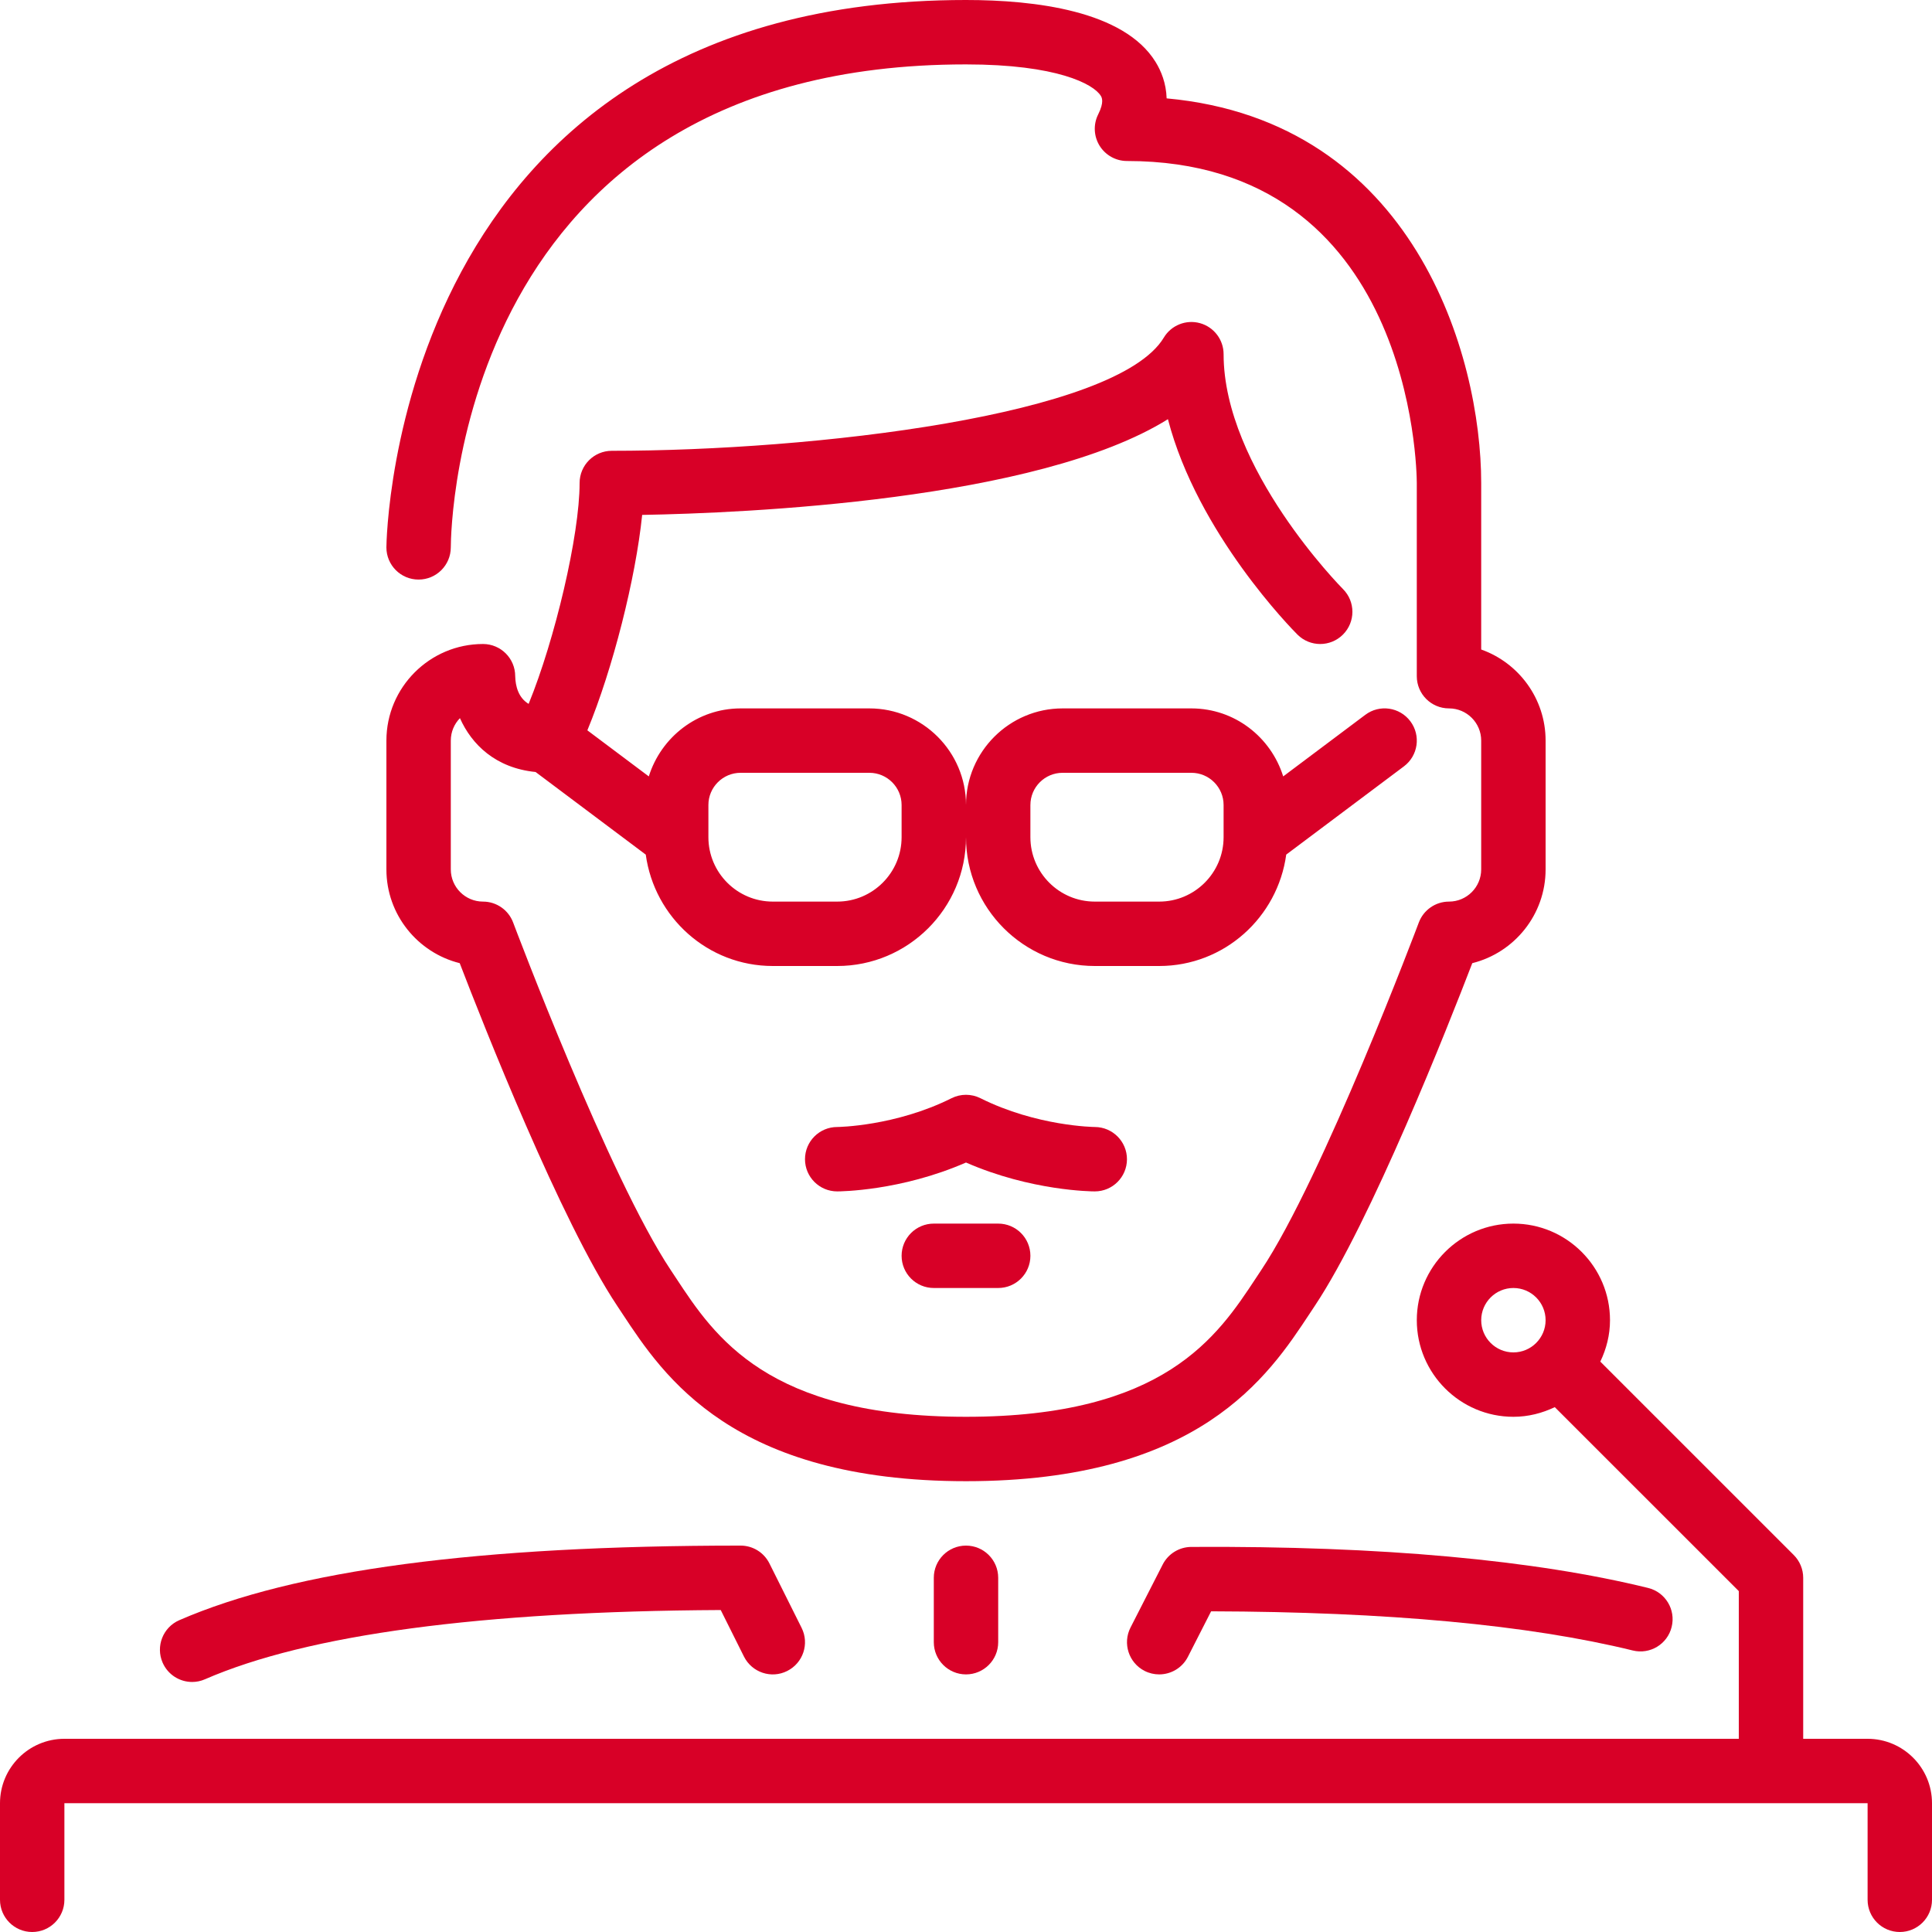
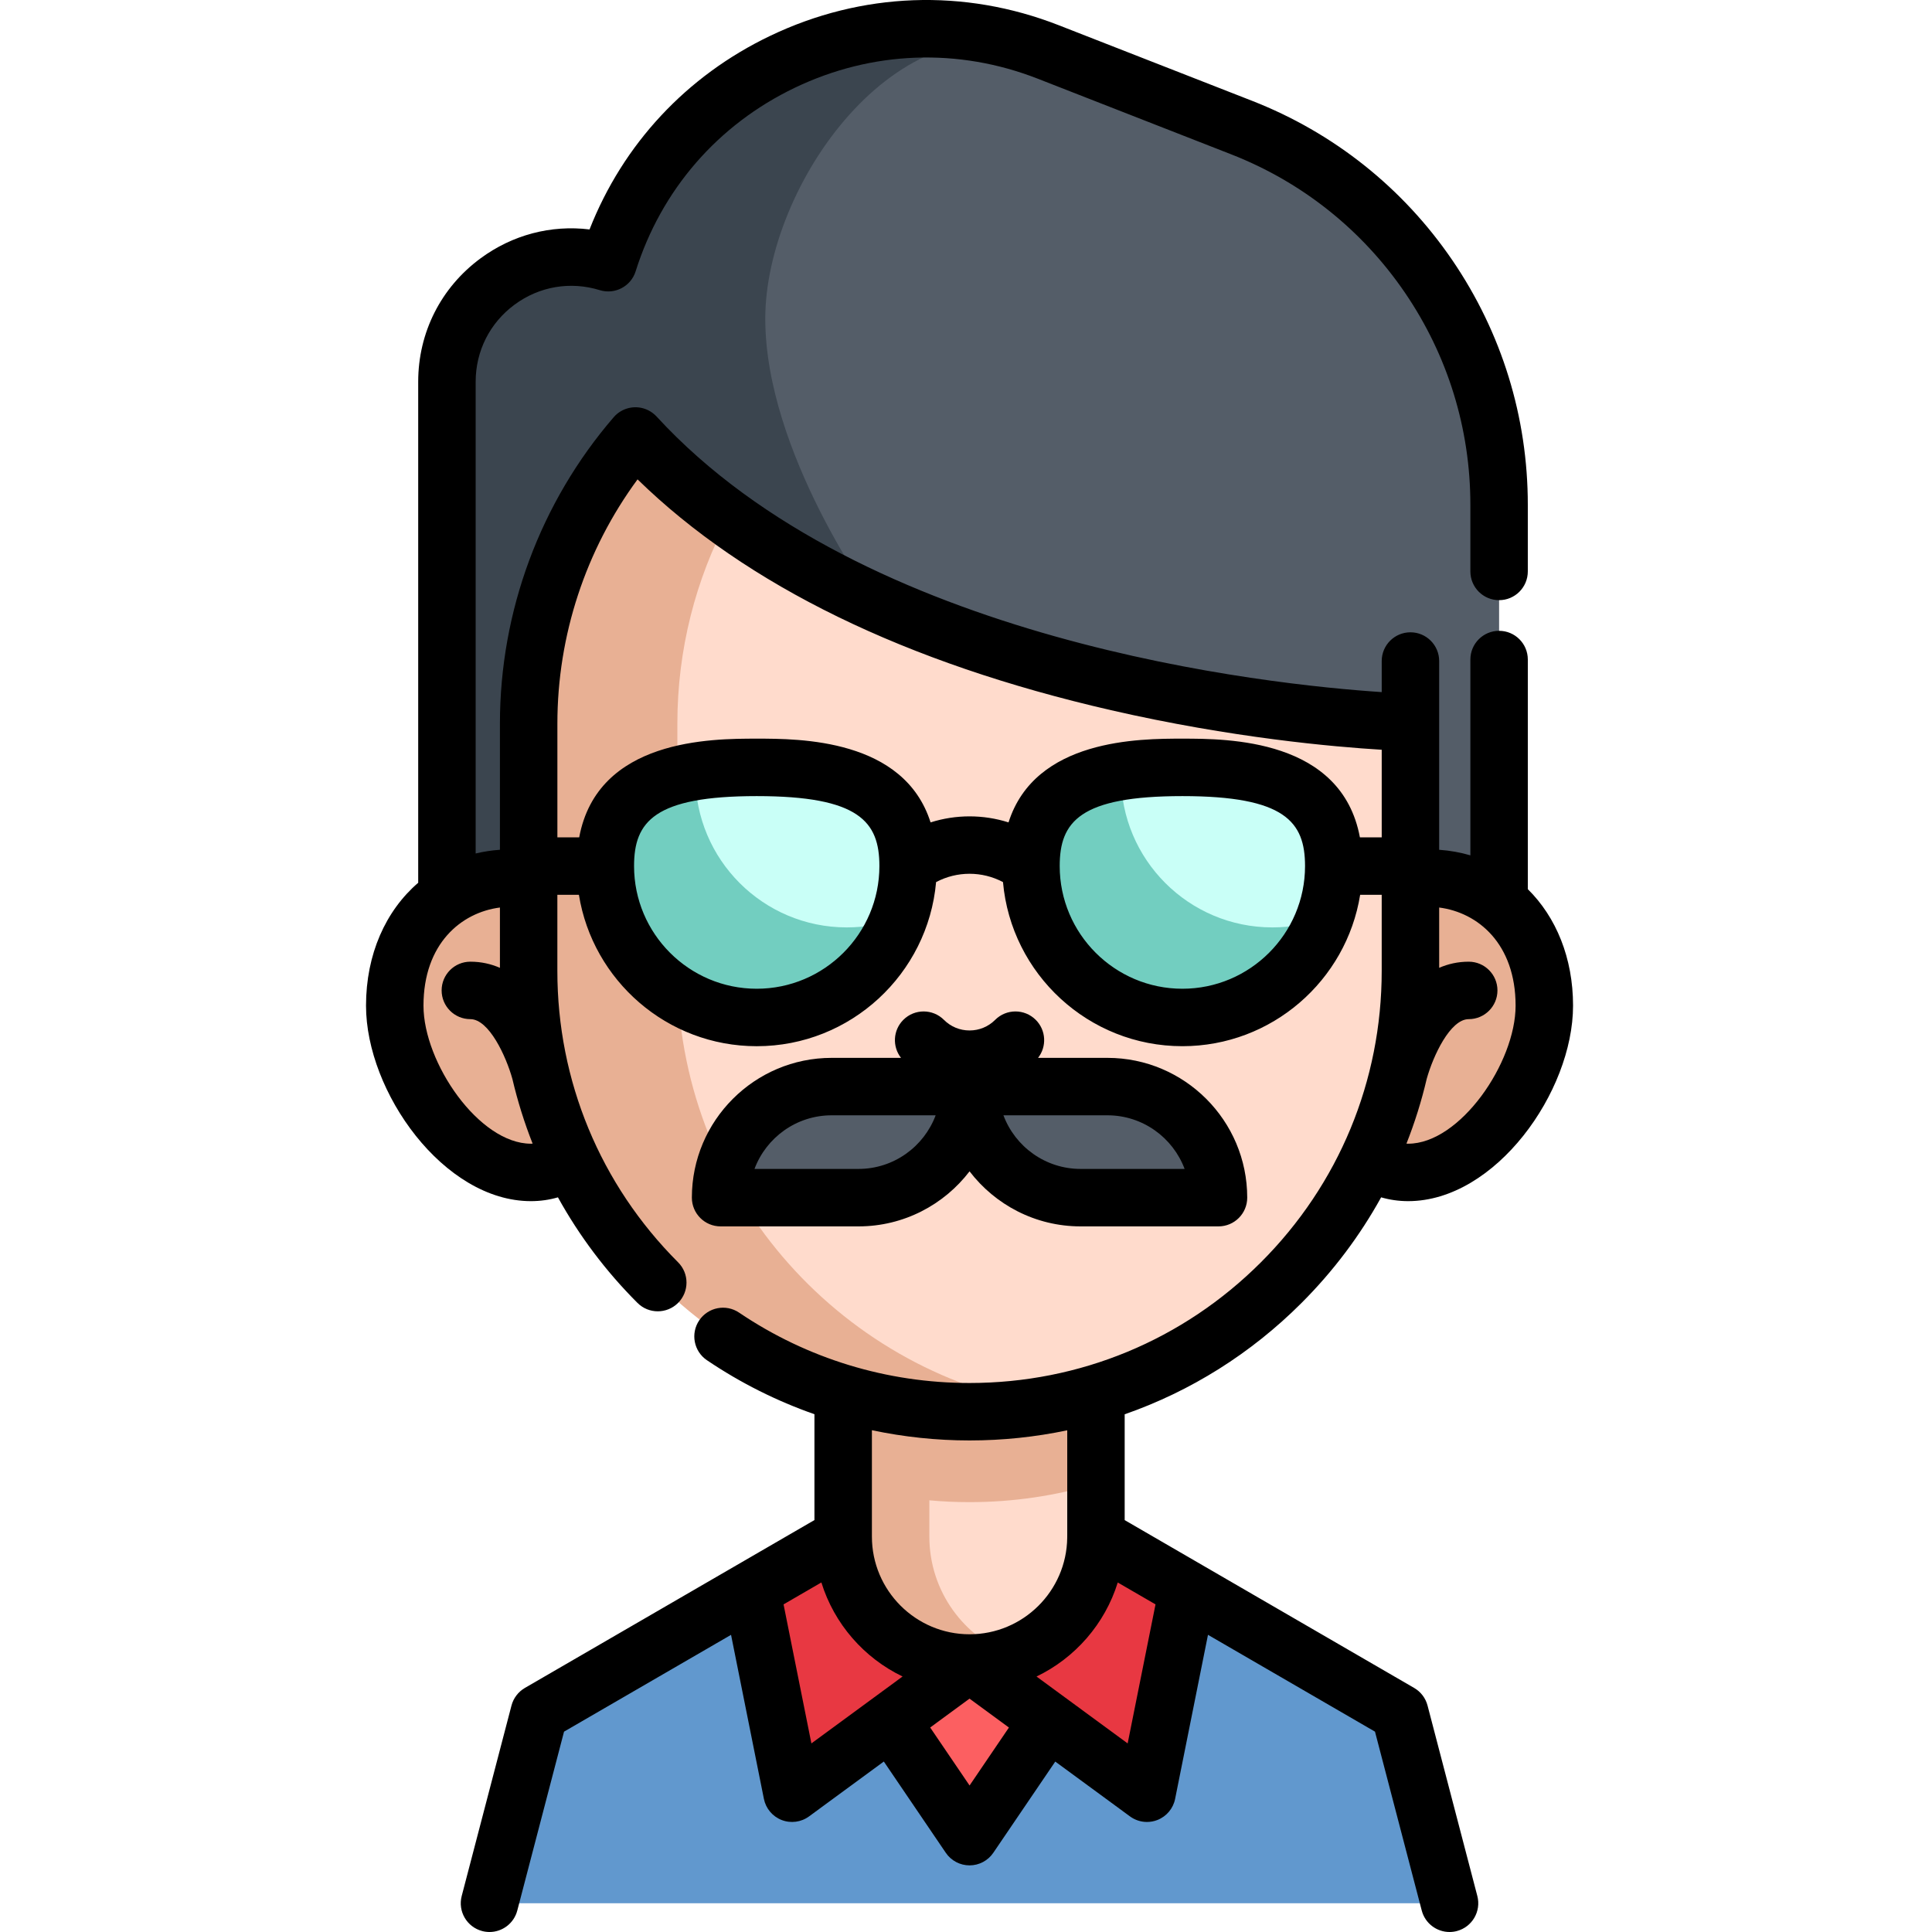
- <svg xmlns="http://www.w3.org/2000/svg" version="1.1" id="Layer_1" x="0px" y="0px" viewBox="0 0 512 512" style="enable-background:new 0 0 512 512;" xml:space="preserve" width="512px" height="512px">
-   <g>
-     <g>
-       <g>
-         <path d="M50.918,445.739c1.143,0,2.295-0.23,3.405-0.717c27.221-11.853,73.19-18.022,136.678-18.347l6.161,12.339     c2.116,4.216,7.245,5.939,11.452,3.814c4.215-2.108,5.931-7.228,3.814-11.443l-8.525-17.067     c-1.451-2.893-4.403-4.719-7.637-4.719c-69.538,0-118.204,6.468-148.762,19.772c-4.318,1.886-6.289,6.912-4.412,11.238     C44.493,443.819,47.625,445.739,50.918,445.739z" fill="#D80027" />
-         <path d="M494.933,460.8h-17.067v-42.667c0-2.261-0.905-4.437-2.5-6.033l-51.268-51.26c1.604-3.337,2.569-7.031,2.569-10.974     c0-14.114-11.486-25.6-25.6-25.6c-14.114,0-25.6,11.486-25.6,25.6s11.486,25.6,25.6,25.6c3.942,0,7.629-0.964,10.965-2.56     l48.768,48.759V460.8H17.067C7.654,460.8,0,468.454,0,477.867v25.6C0,508.177,3.823,512,8.533,512s8.533-3.823,8.533-8.533v-25.6     h477.867v25.6c0,4.71,3.814,8.533,8.533,8.533c4.719,0,8.533-3.823,8.533-8.533v-25.6C512,468.454,504.337,460.8,494.933,460.8z      M401.067,358.4c-4.71,0-8.533-3.831-8.533-8.533s3.823-8.533,8.533-8.533s8.533,3.831,8.533,8.533S405.777,358.4,401.067,358.4z     " fill="#D80027" />
-         <path d="M121.83,255.249c6.221,16.196,26.803,68.42,41.737,90.82l1.348,2.039c10.957,16.614,29.286,44.424,91.085,44.424     c61.79,0,80.128-27.81,91.085-44.424l1.348-2.039c14.933-22.4,35.507-74.624,41.737-90.82c11.145-2.773,19.43-12.86,19.43-24.849     v-34.133c0-11.127-7.134-20.617-17.067-24.141V128c0-33.69-17.741-95.923-83.362-101.931c-0.128-4.028-1.459-7.27-2.944-9.668     C297.839,2.842,274.287,0,256,0C104.158,0,102.4,143.616,102.4,145.067c0,4.71,3.814,8.525,8.516,8.525h0.017     c4.702,0,8.516-3.806,8.533-8.516c0.017-5.222,1.937-128.009,136.533-128.009c24.132,0,33.801,5.222,35.712,8.311     c0.265,0.435,0.99,1.604-0.683,4.941c-1.323,2.645-1.178,5.786,0.375,8.303c1.562,2.509,4.301,4.045,7.262,4.045     c75.657,0,76.791,81.86,76.8,85.333v51.2c0,4.71,3.814,8.533,8.533,8.533c4.71,0,8.533,3.831,8.533,8.533V230.4     c0,4.702-3.823,8.533-8.533,8.533c-3.558,0-6.741,2.21-7.996,5.538c-0.247,0.674-25.446,67.644-41.771,92.126l-1.399,2.116     c-10.223,15.514-24.235,36.753-76.834,36.753c-52.608,0-66.611-21.239-76.834-36.753l-1.399-2.116     c-16.324-24.482-41.523-91.452-41.779-92.126c-1.246-3.328-4.429-5.538-7.987-5.538c-4.702,0-8.533-3.831-8.533-8.533v-34.133     c0-2.313,0.922-4.412,2.423-5.948c3.098,6.955,9.421,13.21,20.045,14.268l29.201,21.897C173.414,243.106,187.554,256,204.8,256     h17.067C240.691,256,256,240.691,256,221.867C256,240.691,271.309,256,290.133,256H307.2c17.237,0,31.394-12.894,33.664-29.525     l31.189-23.381c3.772-2.825,4.54-8.175,1.707-11.947c-2.825-3.772-8.175-4.548-11.947-1.707l-21.751,16.316     c-3.251-10.402-12.86-18.022-24.329-18.022H281.6c-14.114,0-25.6,11.486-25.6,25.6c0-14.114-11.486-25.6-25.6-25.6h-34.133     c-11.46,0-21.069,7.62-24.328,18.022l-16.282-12.211c6.716-16.23,12.8-40.235,14.524-57.088     c26.897-0.478,104.713-3.763,139.332-25.37c7.851,30.31,33.05,55.817,34.321,57.08c3.336,3.336,8.73,3.336,12.066,0     c3.336-3.337,3.336-8.73,0-12.066c-0.316-0.316-31.633-31.983-31.633-62.234c0-3.831-2.56-7.202-6.255-8.226     c-3.678-1.024-7.629,0.546-9.591,3.831c-12.425,20.693-93.022,29.995-146.287,29.995c-4.71,0-8.533,3.823-8.533,8.533     c0,13.85-6.545,41.515-13.508,58.539c-2.722-1.638-3.49-4.693-3.558-7.339c0-4.71-3.823-8.533-8.533-8.533     c-14.114,0-25.6,11.486-25.6,25.6V230.4C102.4,242.389,110.686,252.476,121.83,255.249z M273.067,213.333     c0-4.702,3.823-8.533,8.533-8.533h34.133c4.71,0,8.533,3.831,8.533,8.533v8.533c0,9.412-7.654,17.067-17.067,17.067h-17.067     c-9.412,0-17.067-7.654-17.067-17.067V213.333z M187.733,213.333c0-4.702,3.831-8.533,8.533-8.533H230.4     c4.702,0,8.533,3.831,8.533,8.533v8.533c0,9.412-7.654,17.067-17.067,17.067H204.8c-9.412,0-17.067-7.654-17.067-17.067V213.333z     " fill="#D80027" />
-         <path d="M298.658,307.226c0.009-4.702-3.797-8.533-8.499-8.559c-0.162,0-15.42-0.171-30.345-7.637     c-2.398-1.195-5.231-1.195-7.629,0c-14.925,7.467-30.191,7.637-30.319,7.637c-4.71,0-8.533,3.823-8.533,8.533     s3.823,8.533,8.533,8.533c0.725,0,16.845-0.094,34.133-7.654c17.28,7.56,33.408,7.654,34.133,7.654     C294.835,315.733,298.641,311.927,298.658,307.226z" fill="#D80027" />
-         <path d="M315.708,409.95c-3.191,0.017-6.118,1.809-7.578,4.659l-8.533,16.708c-2.142,4.198-0.469,9.344,3.721,11.486     c1.237,0.631,2.569,0.93,3.874,0.93c3.106,0,6.101-1.698,7.612-4.651l6.153-12.066c46.643,0.128,84.207,3.618,111.735,10.377     c4.591,1.135,9.199-1.672,10.317-6.246c1.126-4.582-1.664-9.199-6.246-10.325C406.878,413.474,366.345,409.651,315.708,409.95z" fill="#D80027" />
-         <path d="M247.467,418.133V435.2c0,4.71,3.823,8.533,8.533,8.533s8.533-3.823,8.533-8.533v-17.067c0-4.71-3.823-8.533-8.533-8.533     S247.467,413.423,247.467,418.133z" fill="#D80027" />
-         <path d="M247.467,324.267c-4.71,0-8.533,3.823-8.533,8.533c0,4.71,3.823,8.533,8.533,8.533h17.067     c4.719,0,8.533-3.823,8.533-8.533c0-4.71-3.814-8.533-8.533-8.533H247.467z" fill="#D80027" />
-       </g>
-     </g>
-   </g>
-   <g>
- </g>
-   <g>
- </g>
-   <g>
- </g>
-   <g>
- </g>
-   <g>
- </g>
-   <g>
- </g>
-   <g>
- </g>
-   <g>
- </g>
-   <g>
- </g>
-   <g>
- </g>
-   <g>
- </g>
-   <g>
- </g>
-   <g>
- </g>
-   <g>
- </g>
-   <g>
- </g>
+ <svg xmlns="http://www.w3.org/2000/svg" height="511pt" viewBox="-96 0 511 512" width="511pt">
+   <path d="m287.645 504.387-13.195-50.48-80.531-46.688h-66.969l-80.531 46.688-13.195 50.48" fill="#6198ce" />
+   <path d="m218.258 421.328-10.797 53.895-47.016-34.508-47.035 34.508-10.789-53.895 24.328-14.109h66.98zm0 0" fill="#e83842" />
+   <path d="m193.941 369.227v37.992c0 14.492-9.199 26.824-22.078 31.496-3.562 1.297-7.41 2-11.418 2h-.012c-18.492 0-33.484-14.992-33.484-33.496v-37.98zm0 0" fill="#e8b094" />
+   <path d="m193.941 393.211v14.008c0 14.492-9.199 26.824-22.078 31.496-12.879-4.66-22.074-17.004-22.074-31.496v-9.621c3.5.324 7.051.484 10.645.484 11.645 0 22.891-1.703 33.508-4.871zm0 0" fill="#ffdbcc" />
+   <path d="m277.277 233.047c1.504-.234 3.074-.344 4.711-.344 18.676 0 30.773 15.133 30.773 33.809s-17.406 44.191-36.082 44.191c-4.203 0-7.695-1.289-10.586-3.5h-211.312c-2.891 2.211-6.383 3.5-10.586 3.5-18.676 0-36.082-25.516-36.082-44.191s12.098-33.809 30.773-33.809c1.637 0 3.207.109 4.711.344" fill="#e8b094" />
+   <path d="m300.777 133.746v105.156l-194.078-.793-84.75-.348v-136.598c0-22.227 21.508-38.094 42.742-31.547 11.953-38 46.992-61.953 84.406-61.953 10.262 0 20.684 1.797 30.867 5.602.445.164.891.336 1.34.508l51.246 20.035c41.148 16.09 68.227 55.754 68.227 99.938zm0 0" fill="#545d68" />
+   <path d="m106.305 84.449c0 35.523 28.836 75.027 28.836 75.027l-28.441 78.633-84.75-.348v-136.598c0-22.227 21.508-38.094 42.742-31.547 11.953-38 46.992-61.953 84.406-61.953 10.262 0 20.684 1.797 30.867 5.602-38.938-13.945-73.66 36.062-73.66 71.184zm0 0" fill="#3b454f" />
+   <path d="m71.898 115.543c66.887 72.832 205.383 75.879 205.383 75.879v65.863c0 32.266-13.082 61.469-34.227 82.609-21.141 21.152-50.352 34.227-82.621 34.227-64.523 0-116.836-52.312-116.836-116.836v-65.508c0-29.141 10.656-55.773 28.297-76.238 0 0 0 0 .004.004zm0 0" fill="#ffdbcc" />
+   <path d="m83.008 257.285v-65.508c0-19.695 4.871-38.238 13.473-54.512-8.879-6.445-17.172-13.656-24.582-21.723-.004 0-.004 0-.004 0-17.641 20.461-28.297 47.094-28.297 76.234v65.508c0 64.523 52.312 116.836 116.836 116.836 6.719 0 13.301-.574 19.707-1.66-55.141-9.367-97.133-57.367-97.133-115.176zm0 0" fill="#e8b094" />
+   <path d="m139.586 456.012 20.859 30.715 20.859-30.715-20.871-15.297zm0 0" fill="#fc5f61" />
+   <path d="m189.875 317.391h36.539c0-16.254-13.18-29.434-29.434-29.434h-36.539c0 16.254 13.176 29.434 29.434 29.434zm0 0" fill="#545d68" />
+   <path d="m131.004 317.391h-36.539c0-16.254 13.18-29.434 29.434-29.434h36.543c0 16.254-13.18 29.434-29.438 29.434zm0 0" fill="#545d68" />
+   <path d="m176.711 229.523c0 22.156 17.965 40.109 40.125 40.109 17.305 0 32.055-10.949 37.688-26.309 1.57-4.301 2.434-8.949 2.434-13.801 0-22.168-17.965-26.156-40.121-26.156-5.777 0-11.277.273-16.242 1.074-14.066 2.242-23.883 8.699-23.883 25.082zm0 0" fill="#72cec0" />
+   <path d="m63.914 229.523c0 22.156 17.957 40.109 40.113 40.109 17.316 0 32.062-10.949 37.676-26.309 1.586-4.301 2.445-8.949 2.445-13.801 0-22.168-17.953-26.156-40.121-26.156-5.777 0-11.266.273-16.23 1.074-14.066 2.242-23.883 8.699-23.883 25.082zm0 0" fill="#72cec0" />
+   <path d="m200.574 205.648c0 22.168 17.965 40.125 40.125 40.125 4.859 0 9.52-.863 13.824-2.449 1.57-4.301 2.434-8.949 2.434-13.801 0-22.168-17.965-26.156-40.121-26.156-5.777 0-11.277.273-16.242 1.074-.008.395-.02.801-.02 1.207zm0 0" fill="#c9fff7" />
+   <path d="m87.777 205.648c0 22.168 17.957 40.125 40.125 40.125 4.852 0 9.5-.863 13.801-2.449 1.586-4.301 2.449-8.949 2.449-13.801 0-22.168-17.957-26.156-40.125-26.156-5.773 0-11.266.273-16.23 1.074-.008.395-.02.801-.02 1.207zm0 0" fill="#c9fff7" />
+   <path d="m248.438 345.277c8.418-8.418 15.473-17.832 21.074-27.969 2.27.656 4.66 1.008 7.168 1.008 23.121 0 43.695-28.969 43.695-51.805 0-12.652-4.488-23.469-11.988-30.875v-60.855c0-4.203-3.406-7.609-7.613-7.609-4.203 0-7.609 3.406-7.609 7.609v51.895c-2.625-.773-5.391-1.273-8.27-1.473v-50.023c0-4.203-3.406-7.613-7.613-7.613-4.203 0-7.613 3.41-7.613 7.613v8.234c-29.719-1.957-137.121-13.086-192.16-73.023-.629-.68-1.379-1.246-2.207-1.66-3.117-1.559-6.895-.801-9.172 1.84-19.438 22.547-30.145 51.387-30.145 81.207v33.422c-2.215.156-4.363.484-6.43.984v-125.02c0-8.152 3.762-15.598 10.32-20.438 6.555-4.84 14.785-6.234 22.57-3.832 4 1.234 8.25-.992 9.504-4.988 6.797-21.602 21.789-38.883 42.211-48.664s43.285-10.629 64.375-2.379l51.238 20.035c18.758 7.332 34.672 20 46.031 36.637 11.355 16.633 17.359 36.07 17.359 56.211v17.691c0 4.203 3.406 7.613 7.609 7.613 4.207 0 7.613-3.41 7.613-7.613v-17.691c0-23.219-6.918-45.621-20.008-64.797-13.09-19.172-31.441-33.777-53.062-42.23l-51.238-20.035c-25.059-9.801-52.227-8.797-76.496 2.828-22.172 10.617-38.957 28.68-47.848 51.293-10.191-1.246-20.418 1.414-28.902 7.672-10.488 7.738-16.504 19.652-16.504 32.688v132.777c-8.598 7.398-13.828 18.918-13.828 32.57 0 22.836 20.574 51.805 43.695 51.805 2.508 0 4.898-.348 7.168-1.008 5.602 10.141 12.656 19.559 21.074 27.973 2.973 2.973 7.793 2.973 10.762 0 2.977-2.973 2.977-7.793 0-10.762-20.629-20.633-31.992-48.059-31.992-77.234v-20.156h5.711c3.656 22.715 23.391 40.125 47.121 40.125 24.891 0 45.379-19.152 47.535-43.492 5.539-2.938 12.191-2.938 17.73 0 2.156 24.34 22.645 43.488 47.535 43.488 23.727 0 43.461-17.406 47.117-40.121h5.711v20.156c0 29.168-11.363 56.594-31.996 77.227-20.625 20.633-48.055 31.996-77.238 31.996-21.887 0-43.004-6.449-61.062-18.648-3.484-2.355-8.215-1.438-10.566 2.043-2.355 3.484-1.441 8.219 2.043 10.57 8.914 6.023 18.484 10.809 28.488 14.309v28.051l-76.738 44.488c-1.754 1.02-3.031 2.699-3.547 4.664l-13.195 50.477c-1.062 4.066 1.375 8.227 5.441 9.289.645.168 1.293.25 1.93.25 3.379 0 6.465-2.27 7.359-5.688l12.391-47.41 44.258-25.656 8.707 43.473c.512 2.551 2.289 4.66 4.711 5.602 2.426.941 5.16.578 7.258-.961l19.812-14.539 16.422 24.184c1.414 2.086 3.773 3.336 6.297 3.336 2.523 0 4.883-1.25 6.297-3.336l16.418-24.172 19.797 14.527c1.324.973 2.906 1.477 4.504 1.477.926 0 1.859-.168 2.75-.516 2.426-.941 4.203-3.055 4.711-5.602l8.711-43.477 44.258 25.66 12.391 47.406c.895 3.422 3.98 5.691 7.359 5.691.641 0 1.285-.082 1.93-.25 4.07-1.066 6.504-5.223 5.441-9.293l-13.195-50.477c-.516-1.961-1.789-3.641-3.547-4.66l-76.715-44.477v-28.039c17.449-6.086 33.441-16.07 46.887-29.527zm56.711-78.766c0 15.109-14.723 36.582-28.469 36.582-.156 0-.305-.012-.457-.016 2.203-5.574 4-11.309 5.371-17.172 1.703-6.098 6.227-15.82 11.133-15.82 4.203 0 7.613-3.41 7.613-7.613s-3.41-7.613-7.613-7.613c-2.895 0-5.492.605-7.832 1.625v-15.98c10.238 1.305 20.254 9.566 20.254 26.008zm-260.953 36.582c-13.746 0-28.469-21.473-28.469-36.582 0-16.445 10.02-24.703 20.258-26.008v15.984c-2.34-1.023-4.941-1.629-7.836-1.629-4.203 0-7.613 3.41-7.613 7.613s3.41 7.613 7.613 7.613c4.922 0 9.457 9.781 11.148 15.875 1.371 5.844 3.16 11.562 5.355 17.117-.152.004-.301.016-.457.016zm59.844-41.066c-17.926 0-32.508-14.586-32.508-32.512 0-11.742 5.316-18.539 32.508-18.539 27.191 0 32.508 6.797 32.508 18.539 0 17.926-14.582 32.512-32.508 32.512zm112.801 0c-17.926 0-32.508-14.586-32.508-32.512 0-11.742 5.32-18.539 32.508-18.539s32.508 6.797 32.508 18.539c0 17.926-14.582 32.512-32.508 32.512zm47.047-40.121c-4.867-26.133-35.059-26.156-47.047-26.156-11.348 0-39.027.016-46.07 22.195-6.719-2.133-13.941-2.133-20.66 0-7.043-22.184-34.719-22.195-46.07-22.195-11.984 0-42.18.023-47.047 26.156h-5.781v-30.129c0-23.371 7.492-46.059 21.246-64.738 28.797 28.094 70.965 48.656 125.512 61.176 31.957 7.336 59.117 9.719 71.699 10.477v23.215zm-152.738 203.273 10.023-5.812c3.402 10.98 11.293 20.008 21.52 24.922l-24.164 17.734zm49.297 47.996-10.438-15.367 10.426-7.652 10.441 7.66zm41.895-11.152-24.156-17.727c10.23-4.914 18.125-13.938 21.531-24.918l10.008 5.801zm-16.012-55.273c-.016.262-.02.527-.008.789-.176 14.125-11.711 25.562-25.887 25.562-14.266 0-25.871-11.613-25.871-25.883v-28.199c8.441 1.785 17.102 2.715 25.871 2.715 8.809 0 17.473-.918 25.895-2.691zm0 0" />
+   <path d="m86.852 317.391c0 4.203 3.41 7.613 7.613 7.613h36.539c11.988 0 22.66-5.73 29.438-14.586 6.773 8.855 17.445 14.586 29.434 14.586h36.539c4.207 0 7.613-3.41 7.613-7.613 0-20.43-16.621-37.047-37.047-37.047h-18.383c2.34-2.988 2.141-7.32-.609-10.07-2.973-2.973-7.793-2.973-10.766 0-1.812 1.812-4.223 2.809-6.785 2.809s-4.973-.996-6.785-2.809c-2.973-2.973-7.793-2.973-10.766 0-2.75 2.75-2.949 7.082-.609 10.07h-18.379c-20.426 0-37.047 16.617-37.047 37.047zm44.152-7.613h-27.555c3.094-8.289 11.094-14.211 20.449-14.211h27.559c-3.098 8.293-11.098 14.211-20.453 14.211zm86.43 0h-27.559c-9.355 0-17.355-5.918-20.453-14.211h27.559c9.355 0 17.355 5.922 20.453 14.211zm0 0" />
</svg>
